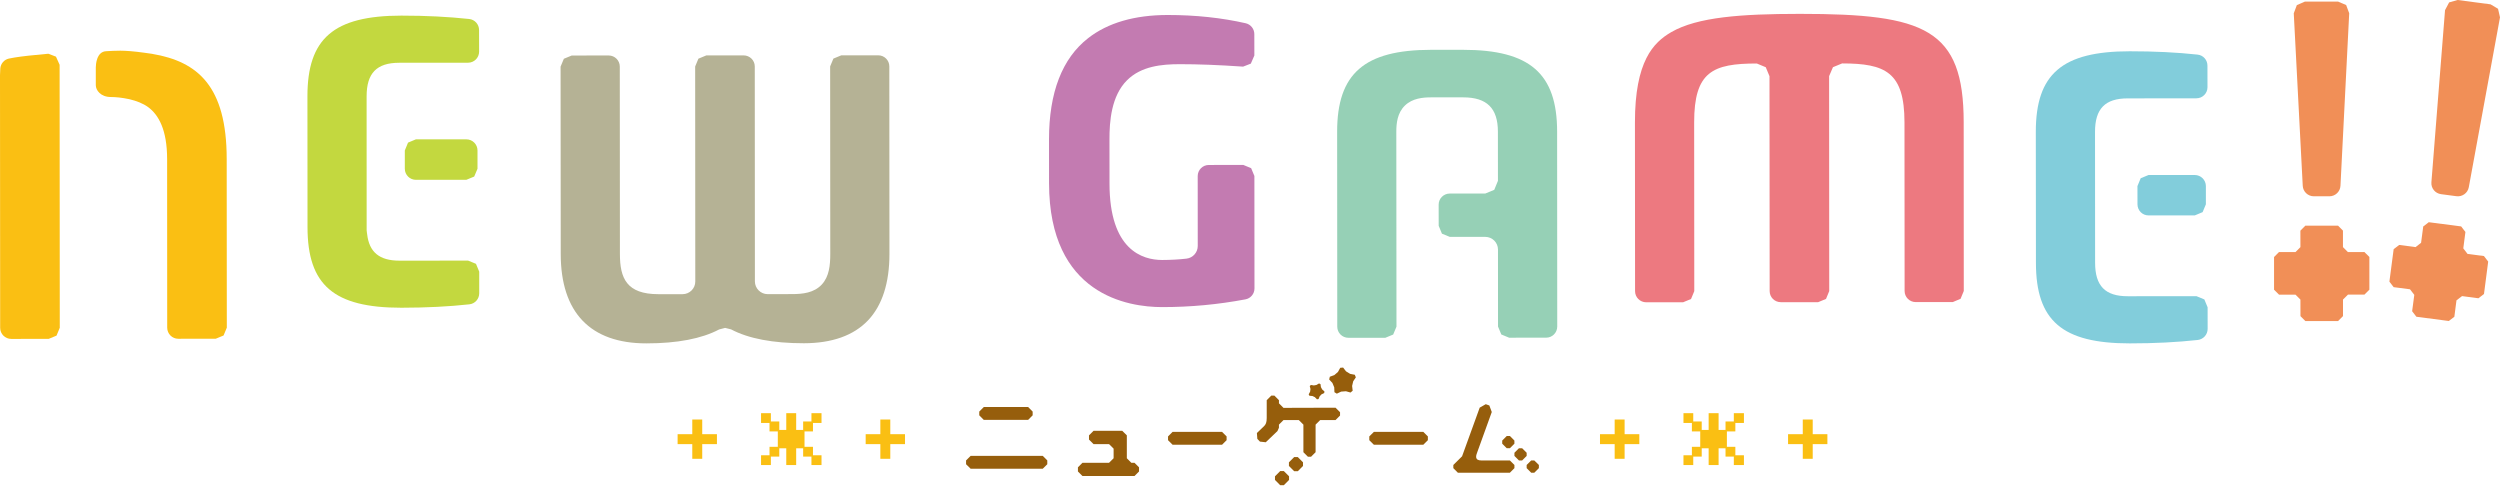
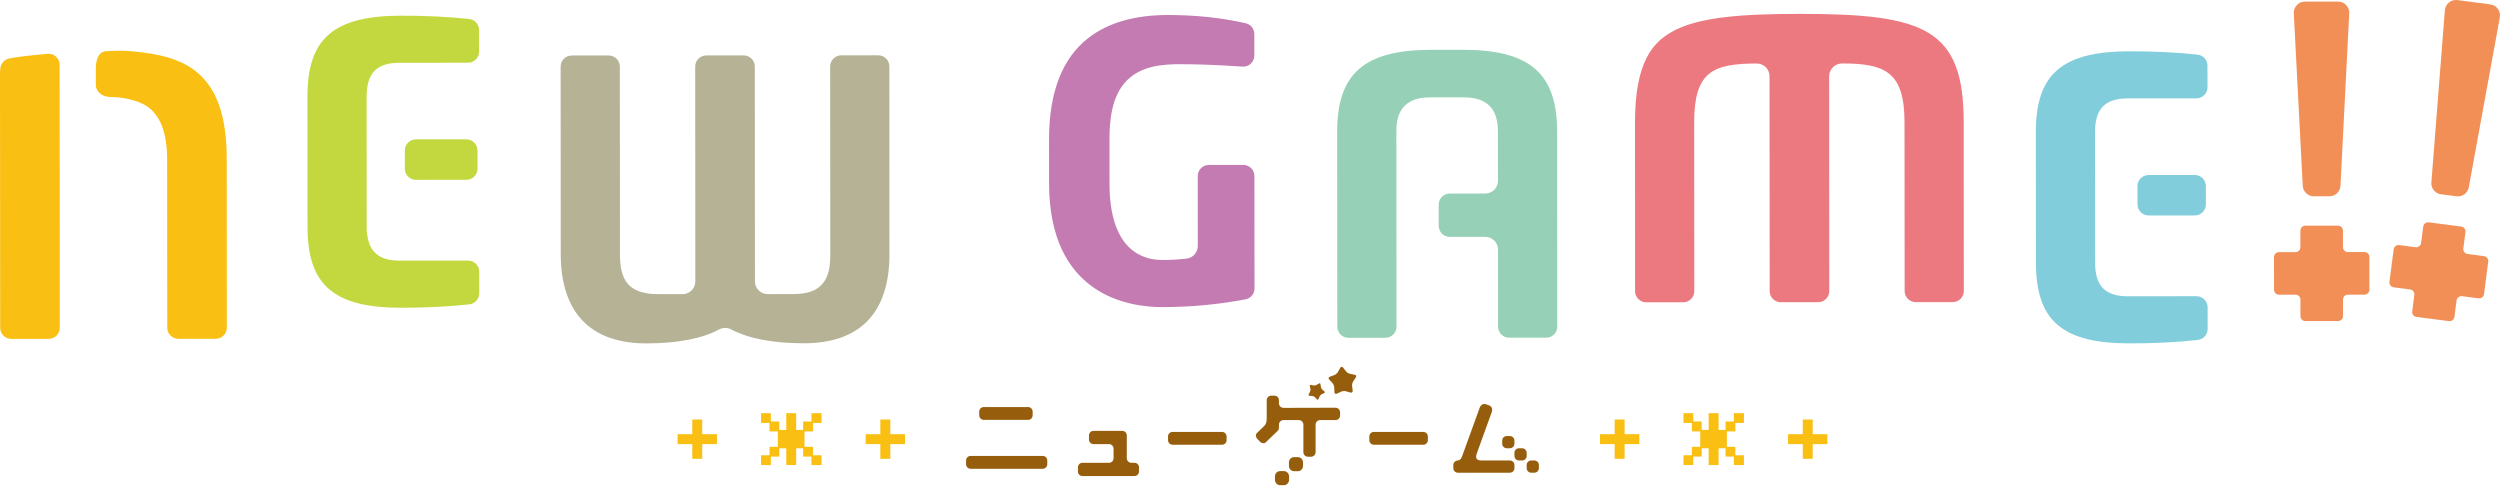
<svg xmlns="http://www.w3.org/2000/svg" version="1.1" id="레이어_1" x="0px" y="0px" viewBox="0 0 720 139.737" enable-background="new 0 0 720 139.737" xml:space="preserve">
-   <path fill="#C3D83F" d="M134.322,40.131h-14.548l-2.263,0.947l-0.924,2.263v5.253c0,1.767,1.432,3.187,3.187,3.198l14.548-0.012  l2.252-0.935l0.947-2.252v-5.265C137.521,41.563,136.077,40.131,134.322,40.131 M138.017,78.245l-0.935-2.263l-2.263-0.924  l-19.802,0.011c-5.727,0-8.694-2.436-9.283-7.644l-0.046-0.312l-0.092-0.751l-0.011-36.971v-1.651c0-6.674,2.898-9.664,9.41-9.664  l19.79-0.011c1.767,0,3.198-1.432,3.198-3.198l-0.012-6.212c0-1.64-1.224-3.014-2.852-3.187c-5.958-0.635-12.343-0.97-19.525-0.97  C96.115,4.522,88.53,11.046,88.541,27.753l0.023,37.676c0.011,16.696,7.586,23.197,27.018,23.197h0.069  c7.159-0.012,13.544-0.323,19.525-0.981c1.616-0.173,2.84-1.547,2.84-3.176V78.245z" />
-   <path fill="#B5B295" d="M256.125,19.115c0-1.755-1.432-3.186-3.198-3.186l-10.646,0.011l-2.263,0.936l-0.935,2.251l0.035,53.991  c0,3.222-0.3,6.524-2.448,8.833c-2.251,2.402-5.473,2.748-8.637,2.748l-6.962,0.012c-2.009,0-3.66-1.651-3.66-3.672l-0.035-61.9  c0-1.755-1.432-3.175-3.198-3.187l-10.773,0.012l-2.263,0.935l-0.935,2.252l0.035,61.912c0.012,2.009-1.628,3.649-3.649,3.66h-6.974  c-9.191,0-11.084-4.63-11.084-11.569l-0.035-53.979c0-1.755-1.432-3.198-3.198-3.198l-10.646,0.011l-2.263,0.936l-0.947,2.263  l0.046,53.979c0.012,16.834,8.533,25.725,24.64,25.725h0.035c8.902,0,15.957-1.363,20.957-4.018l1.72-0.439l1.709,0.427  c5,2.655,12.054,3.995,20.968,3.995c8.094-0.011,14.306-2.217,18.463-6.581c4.099-4.319,6.177-10.785,6.177-19.167L256.125,19.115z" />
-   <path fill="#C37BB1" d="M361.266,50.687l-0.935-2.251l-2.251-0.935l-9.942,0.011c-1.767,0-3.198,1.432-3.198,3.187l0.011,20.148  c0,1.847-1.385,3.418-3.221,3.637c-2.148,0.254-4.572,0.381-7.043,0.393c-5.658-0.011-15.149-2.863-15.149-22.019l-0.011-12.713  c-0.012-5.138,0.508-12.516,5.069-17.042c4.099-4.065,9.988-4.618,15.218-4.618c5.219,0,11.107,0.219,18.024,0.693h0.208  l2.194-0.854l1.016-2.344l-0.012-6.166c0-1.489-1.027-2.783-2.482-3.118c-6.893-1.57-14.444-2.378-22.423-2.378  c-9.572,0-17.296,2.252-22.943,6.662c-7.494,5.831-11.292,15.657-11.281,29.189l0.011,12.597  c0.023,32.203,22.781,35.678,32.561,35.678h0.023c8.186,0,16.026-0.739,23.97-2.228c1.513-0.277,2.61-1.605,2.61-3.141  L361.266,50.687z" />
-   <path fill="#96D0B6" d="M448.451,37.9c-0.012-16.73-7.852-23.554-27.076-23.554h-9.237c-19.225,0.023-27.053,6.858-27.042,23.601  l0.035,56.138c0,1.766,1.432,3.198,3.198,3.198h10.646l2.263-0.935l0.947-2.275l-0.046-56.138c0-2.378,0.277-5.404,2.482-7.54  c2.159-2.09,5.15-2.355,7.528-2.355h9.26c6.812,0,9.987,3.129,9.987,9.884l0.012,14.156l-1.062,2.586l-2.586,1.074h-10.218  c-1.778,0-3.21,1.432-3.21,3.198l0.011,6.096l0.935,2.263l2.263,0.924h10.218c2.021,0,3.66,1.64,3.66,3.649l0.011,22.18l0.947,2.275  l2.252,0.935l10.669-0.012c1.755,0.012,3.187-1.432,3.187-3.21L448.451,37.9z" />
-   <path fill="#ED7980" d="M565.543,35.216c-0.012-26.914-11.177-31.221-47.029-31.221h-0.323c-16.685,0.012-29.328,0.901-36.856,5.253  c-5.184,2.991-10.484,8.406-10.472,26.025l0.035,48.587c0,1.767,1.432,3.198,3.21,3.198l10.646-0.012l2.263-0.935l0.936-2.263  l-0.035-48.576c-0.012-14.618,5.312-16.984,18.047-16.984l2.575,1.074l1.074,2.586l0.046,61.889c0,1.766,1.432,3.187,3.198,3.187  h10.773l2.263-0.936l0.924-2.263l-0.035-61.9l1.109-2.575l2.633-1.085c12.412,0.012,17.955,2.46,17.966,16.962l0.035,48.587  c0,1.755,1.432,3.187,3.198,3.187h10.669l2.252-0.947l0.924-2.252L565.543,35.216z" />
-   <path fill="#82CDDB" d="M632.083,50.4h-13.301l-2.263,0.935l-0.935,2.263l0.011,5.254c0,1.766,1.432,3.198,3.187,3.187h13.313  l2.263-0.947l0.936-2.252v-5.253C635.293,51.832,633.85,50.4,632.083,50.4 M634.855,86.24l-2.252-0.935l-19.814,0.012  c-6.501,0-9.399-2.967-9.399-9.653l-0.023-37.676c-0.012-6.662,2.898-9.653,9.399-9.653l19.791-0.023  c1.766,0,3.198-1.42,3.198-3.187l-0.011-6.223c0-1.64-1.224-3.014-2.852-3.176c-5.958-0.647-12.343-0.958-19.525-0.958  c-19.478,0.011-27.065,6.523-27.053,23.231l0.035,37.687c0,16.696,7.586,23.208,27.007,23.208h0.069  c7.17,0,13.544-0.335,19.525-0.981c1.616-0.185,2.852-1.559,2.852-3.198l-0.011-6.212L634.855,86.24" />
-   <path fill="#F18F57" d="M675.695,1.457l-2.321-0.993h-9.572l-2.309,1.005l-0.889,2.367l2.586,49.672  c0.081,1.686,1.49,3.025,3.198,3.025h4.48c1.697,0,3.106-1.339,3.187-3.037l2.517-49.672L675.695,1.457" />
-   <polygon fill="#F18F57" points="682.382,74.005 680.95,72.585 676.193,72.597 674.773,71.165 674.773,66.419 673.353,64.988   663.931,64.999 662.511,66.431 662.522,71.176 661.102,72.597 656.345,72.597 654.924,74.028 654.924,83.439 656.356,84.859   661.102,84.859 662.522,86.279 662.534,91.048 663.954,92.468 673.364,92.468 674.784,91.036 674.784,86.268 676.216,84.847   680.962,84.847 682.382,83.427 " />
-   <path fill="#F18F57" d="M719.434,2.529l-2.159-1.282L707.784,0l-2.436,0.693l-1.178,2.229l-3.926,49.58  c-0.138,1.697,1.085,3.198,2.771,3.418l4.445,0.589c1.686,0.219,3.256-0.924,3.556-2.598L720,5L719.434,2.529" />
-   <polygon fill="#F18F57" points="716.599,75.335 715.374,73.742 710.652,73.13 709.428,71.525 710.04,66.814 708.816,65.209   699.487,63.997 697.893,65.221 697.27,69.932 695.676,71.167 690.966,70.544 689.372,71.768 688.148,81.109 689.372,82.702   694.083,83.314 695.318,84.919 694.695,89.63 695.919,91.223 705.26,92.447 706.853,91.223 707.465,86.501 709.07,85.277   713.781,85.9 715.386,84.677 " />
-   <path fill="#FABF13" d="M65.289,45.782c-0.012-21.002-8.36-28.046-21.43-30.263l-0.023-0.012l-2.217-0.312  c-6.362-0.889-8.487-0.554-11.015-0.45c-2.806,0.104-3.002,3.833-3.014,4.676c0,0.854,0.012,3.66,0,5.115  c0,1.432,1.374,3.406,4.353,3.406c1.409,0,3.256,0.185,5.115,0.589l0.323,0.069c1.917,0.462,3.845,1.189,5.3,2.263  c3.002,2.228,5.438,6.501,5.45,14.929l0.023,48.576c0,1.767,1.432,3.198,3.198,3.198l10.784-0.012l2.252-0.935l0.935-2.252  L65.289,45.782z" />
-   <path fill="#FABF13" d="M17.17,18.663l-1.051-2.344l-2.148-0.832L13.683,15.5c-3.984,0.346-7.367,0.716-9.48,1.062L2.54,16.874  c-1.328,0.3-2.309,1.42-2.448,2.783L0,21.712l0.046,72.696c0,1.766,1.432,3.198,3.187,3.198l10.784-0.011l2.263-0.936l0.935-2.263  L17.17,18.663z" />
-   <polygon fill="#965E0C" points="409.92,124.386 395.672,124.386 394.356,125.69 394.356,126.776 395.672,128.08 409.92,128.08   411.225,126.776 411.225,125.69 " />
-   <path fill="#965E0C" d="M282.026,119.612l1.305,1.316h12.77l1.305-1.316v-1.074l-1.305-1.316h-12.77l-1.305,1.316V119.612z   M300.315,131.297h-20.772l-1.316,1.305v1.097l1.316,1.293h20.772l1.305-1.293v-1.097L300.315,131.297" />
-   <polygon fill="#965E0C" points="326.735,133.282 325.822,133.282 324.529,131.978 324.529,125.384 323.213,124.08 314.934,124.08   313.629,125.384 313.629,126.597 314.934,127.902 319.402,127.902 320.719,129.206 320.719,131.978 319.402,133.282   311.747,133.282 310.443,134.587 310.443,135.788 311.747,137.093 326.735,137.093 328.039,135.788 328.039,134.587 " />
-   <polygon fill="#965E0C" points="351.957,124.386 337.698,124.386 336.393,125.69 336.393,126.776 337.698,128.08 351.957,128.08   353.262,126.776 353.262,125.69 " />
-   <path fill="#965E0C" d="M434.851,132.617h-8.175c-2.102,0-1.582-1.443-1.212-2.413l4.168-11.546l-0.704-1.882l-1.028-0.37  l-1.744,0.993l-5.08,14.018l-1.212,1.201l-1.305,1.294v0.912l1.305,1.316h14.987l1.304-1.316v-0.912L434.851,132.617" />
-   <polygon fill="#965E0C" points="433.944,129.087 434.855,129.087 436.149,127.783 436.149,126.882 434.855,125.566 433.944,125.566   432.639,126.882 432.639,127.783 " />
-   <polygon fill="#965E0C" points="439.678,130.395 438.373,129.091 437.461,129.091 436.156,130.395 436.156,131.308 437.461,132.613   438.373,132.613 439.678,131.308 " />
-   <polygon fill="#965E0C" points="441.882,132.617 440.981,132.617 439.676,133.91 439.676,134.822 440.981,136.139 441.882,136.139   443.198,134.822 443.198,133.91 " />
-   <path fill="#965E0C" d="M384.629,117.417l-14.987,0.047l-1.305-1.305v-0.901l-1.305-1.316h-0.912l-1.305,1.316v5.138  c0,1.258-0.254,1.847-0.808,2.378l-2.021,1.94l0.127,1.686l0.751,0.785l1.674,0.185l3.371-3.222l0.427-0.958v-0.9l1.305-1.305h4.422  l1.316,1.305v7.944l1.305,1.305h0.901l1.305-1.305v-7.944l1.316-1.305h4.422l1.305-1.305v-0.958L384.629,117.417" />
-   <polygon fill="#965E0C" points="369.746,135.672 368.695,135.672 367.194,137.173 367.194,138.224 368.695,139.737 369.746,139.737   371.247,138.224 371.247,137.173 " />
-   <polygon fill="#965E0C" points="373.765,131.635 372.726,131.635 371.213,133.148 371.213,134.199 372.726,135.712 373.765,135.712   375.266,134.199 375.266,133.148 " />
-   <polygon fill="#965E0C" points="390.183,107.934 388.832,107.669 387.654,106.941 386.811,105.856 385.992,105.925 385.322,107.138   384.283,108.027 382.99,108.5 382.805,109.285 383.74,110.301 384.26,111.56 384.317,112.957 385.01,113.373 386.257,112.784   387.631,112.68 388.947,113.05 389.571,112.53 389.409,111.156 389.721,109.817 390.483,108.673 " />
-   <polygon fill="#965E0C" points="380.79,112.163 380.42,111.481 380.305,110.627 379.878,110.431 379.139,110.869 378.388,111.008   377.534,110.869 377.21,111.193 377.418,112.036 377.314,112.81 376.899,113.571 377.118,113.976 377.996,114.056 378.677,114.38   379.289,115.003 379.739,114.922 380.074,114.126 380.605,113.56 381.379,113.19 381.436,112.729 " />
  <polygon fill="#FABF13" points="236.596,133.935 233.697,133.935 233.697,131.499 231.307,131.499 231.307,129.109 229.298,129.109   229.298,133.935 226.446,133.935 226.446,129.109 224.437,129.109 224.437,131.499 222.012,131.499 222.012,133.935   219.184,133.935 219.184,131.118 221.62,131.118 221.62,128.682 224.01,128.682 224.01,124.248 221.62,124.248 221.62,121.812   219.184,121.812 219.184,118.995 222.012,118.995 222.012,121.385 224.437,121.385 224.437,123.821 226.446,123.821   226.446,118.995 229.298,118.995 229.298,123.821 231.307,123.821 231.307,121.385 233.697,121.385 233.697,118.995   236.596,118.995 236.596,121.812 234.136,121.812 234.136,124.248 231.7,124.248 231.7,128.682 234.136,128.682 234.136,131.118   236.596,131.118 " />
  <rect x="253.541" y="120.819" fill="#FABF13" width="2.864" height="11.316" />
  <rect x="249.315" y="125.045" fill="#FABF13" width="11.327" height="2.863" />
  <rect x="199.377" y="120.819" fill="#FABF13" width="2.864" height="11.316" />
  <rect x="195.151" y="125.045" fill="#FABF13" width="11.327" height="2.863" />
  <rect x="519.199" y="120.819" fill="#FABF13" width="2.863" height="11.316" />
  <rect x="514.962" y="125.045" fill="#FABF13" width="11.327" height="2.863" />
  <polygon fill="#FABF13" points="502.252,133.935 499.342,133.935 499.342,131.499 496.952,131.499 496.952,129.109 494.954,129.109   494.954,133.935 492.091,133.935 492.091,129.109 490.094,129.109 490.094,131.499 487.657,131.499 487.657,133.935 484.84,133.935   484.84,131.118 487.265,131.118 487.265,128.682 489.666,128.682 489.666,124.248 487.265,124.248 487.265,121.812 484.84,121.812   484.84,118.995 487.657,118.995 487.657,121.385 490.094,121.385 490.094,123.821 492.091,123.821 492.091,118.995 494.954,118.995   494.954,123.821 496.952,123.821 496.952,121.385 499.342,121.385 499.342,118.995 502.252,118.995 502.252,121.812   499.781,121.812 499.781,124.248 497.345,124.248 497.345,128.682 499.781,128.682 499.781,131.118 502.252,131.118 " />
  <rect x="465.024" y="120.819" fill="#FABF13" width="2.863" height="11.316" />
  <rect x="460.798" y="125.045" fill="#FABF13" width="11.327" height="2.863" />
+   <g>
+     <path fill="#965E0C" d="M409.921,124.392h-14.249c-0.723,0-1.307,0.589-1.307,1.301v1.091c0,0.712,0.584,1.301,1.307,1.301h14.249   c0.717,0,1.306-0.589,1.306-1.301v-1.091C411.227,124.981,410.638,124.392,409.921,124.392" />
+     <path fill="#965E0C" d="M282.019,119.62c0,0.717,0.584,1.307,1.307,1.307h12.768c0.717,0,1.307-0.589,1.307-1.307v-1.086   c0-0.717-0.589-1.307-1.307-1.307h-12.768c-0.723,0-1.307,0.589-1.307,1.307V119.62z M300.311,131.307h-20.778   c-0.717,0-1.307,0.589-1.307,1.307v1.086c0,0.717,0.59,1.307,1.307,1.307h20.778c0.717,0,1.306-0.589,1.306-1.307v-1.086   C301.617,131.897,301.028,131.307,300.311,131.307" />
+     <path fill="#965E0C" d="M326.731,133.283h-0.907c-0.712,0-1.307-0.584-1.307-1.307v-6.584c0-0.712-0.584-1.301-1.307-1.301h-8.28   c-0.722,0-1.307,0.589-1.307,1.301v1.204c0,0.722,0.584,1.307,1.307,1.307h4.468c0.722,0,1.307,0.589,1.307,1.307v2.767   c0,0.722-0.584,1.307-1.307,1.307h-7.65c-0.722,0-1.307,0.589-1.307,1.307v1.204c0,0.717,0.584,1.307,1.307,1.307h14.982   c0.717,0,1.306-0.589,1.306-1.307v-1.204C328.037,133.872,327.448,133.283,326.731,133.283" />
+     <path fill="#965E0C" d="M351.953,124.392h-14.255c-0.717,0-1.307,0.589-1.307,1.301v1.091c0,0.712,0.589,1.301,1.307,1.301h14.255   c0.722,0,1.306-0.589,1.306-1.301v-1.091C353.26,124.981,352.676,124.392,351.953,124.392" />
+     <path fill="#965E0C" d="M434.849,132.618h-8.173c-2.106,0-1.573-1.435-1.219-2.413l4.176-11.544c0.292-0.794-0.031-1.64-0.707-1.88   l-1.02-0.374c-0.671-0.241-1.46,0.21-1.747,0.994l-5.083,14.034c-0.256,0.651-0.548,1.081-1.209,1.184   c-0.717,0-1.307,0.589-1.307,1.307v0.907c0,0.712,0.589,1.307,1.307,1.307h14.982c0.722,0,1.306-0.594,1.306-1.307v-0.907   C436.156,133.207,435.572,132.618,434.849,132.618" />
+     <path fill="#965E0C" d="M433.944,129.099h0.907c0.723,0,1.307-0.589,1.307-1.312v-0.902c0-0.722-0.584-1.307-1.307-1.307h-0.907   c-0.717,0-1.307,0.584-1.307,1.307v0.902C432.637,128.509,433.226,129.099,433.944,129.099" />
+     <path fill="#965E0C" d="M439.681,130.406c0-0.722-0.59-1.307-1.312-1.307h-0.907c-0.717,0-1.307,0.584-1.307,1.307v0.907   c0,0.717,0.589,1.307,1.307,1.307h0.907c0.722,0,1.312-0.589,1.312-1.307V130.406z" />
+     <path fill="#965E0C" d="M441.886,132.618h-0.907c-0.712,0-1.297,0.589-1.297,1.307v0.907c0,0.712,0.584,1.307,1.297,1.307h0.907   c0.727,0,1.312-0.594,1.312-1.307v-0.907C443.198,133.207,442.614,132.618,441.886,132.618" />
+     <path fill="#965E0C" d="M384.625,117.424l-14.982,0.041c-0.717,0-1.307-0.584-1.307-1.307v-0.907c0-0.717-0.589-1.307-1.307-1.307   h-0.907c-0.717,0-1.307,0.589-1.307,1.307v5.144c0,1.271-0.251,1.845-0.81,2.377l-2.019,1.942c-0.436,0.41-0.374,1.173,0.123,1.691   l0.748,0.779c0.502,0.518,1.255,0.61,1.681,0.2l3.367-3.233c0.261-0.241,0.43-0.574,0.43-0.953v-0.907   c0-0.717,0.589-1.307,1.307-1.307h4.422c0.717,0,1.312,0.589,1.312,1.307v7.947c0,0.717,0.59,1.301,1.307,1.301h0.907   c0.717,0,1.302-0.584,1.302-1.301v-7.947c0-0.717,0.589-1.307,1.312-1.307h4.422c0.722,0,1.312-0.589,1.312-1.301v-0.958   C385.937,118.014,385.348,117.424,384.625,117.424" />
+     <path fill="#965E0C" d="M369.741,135.674h-1.045c-0.83,0-1.506,0.676-1.506,1.506v1.05c0,0.825,0.676,1.506,1.506,1.506h1.045   c0.83,0,1.506-0.681,1.506-1.506v-1.05C371.247,136.35,370.571,135.674,369.741,135.674" />
+     <path fill="#965E0C" d="M373.768,131.646h-1.05c-0.825,0-1.506,0.676-1.506,1.506v1.05c0,0.825,0.681,1.506,1.506,1.506h1.05   c0.83,0,1.501-0.681,1.501-1.506v-1.05C375.269,132.323,374.598,131.646,373.768,131.646" />
+     <path fill="#965E0C" d="M390.179,107.937l-1.353-0.272c-0.394-0.072-0.922-0.4-1.168-0.717l-0.851-1.081   c-0.251-0.318-0.615-0.287-0.815,0.067l-0.671,1.199c-0.2,0.359-0.666,0.753-1.045,0.897l-1.291,0.471   c-0.374,0.143-0.466,0.497-0.184,0.789l0.938,1.015c0.271,0.297,0.507,0.866,0.523,1.271l0.056,1.378   c0.01,0.405,0.323,0.594,0.697,0.42l1.24-0.584c0.364-0.164,0.979-0.215,1.368-0.108l1.327,0.379   c0.39,0.113,0.666-0.128,0.62-0.523l-0.164-1.378c-0.051-0.4,0.092-0.999,0.317-1.332l0.764-1.143   C390.712,108.347,390.574,108.009,390.179,107.937" />
+     <path fill="#965E0C" d="M380.79,112.165c-0.175-0.149-0.338-0.456-0.369-0.681l-0.123-0.851c-0.031-0.225-0.215-0.313-0.415-0.205   l-0.738,0.451c-0.2,0.108-0.543,0.174-0.763,0.138l-0.851-0.149c-0.225-0.036-0.369,0.113-0.318,0.333l0.195,0.845   c0.051,0.22,0.005,0.569-0.103,0.763l-0.405,0.769c-0.103,0.205-0.005,0.384,0.215,0.405l0.871,0.077   c0.225,0.015,0.533,0.164,0.692,0.328l0.61,0.62c0.154,0.164,0.353,0.128,0.446-0.082l0.338-0.799   c0.092-0.21,0.333-0.461,0.538-0.564l0.774-0.374c0.2-0.102,0.225-0.307,0.051-0.456L380.79,112.165z" />
+   </g>
+   <g>
+     <path fill="#C3D83F" d="M134.32,40.132l-14.536,0.005c-0.856,0.01-1.665,0.343-2.264,0.943c-0.599,0.599-0.938,1.419-0.933,2.26   v5.257c0,1.768,1.434,3.192,3.197,3.197l14.547-0.01c0.845,0,1.66-0.333,2.259-0.938c0.6-0.599,0.933-1.409,0.938-2.26   l-0.005-5.257C137.517,41.567,136.088,40.132,134.32,40.132 M138.025,78.248c0-0.851-0.338-1.665-0.933-2.265   c-0.605-0.594-1.419-0.933-2.265-0.927l-19.803,0.005c-5.734,0-8.69-2.429-9.284-7.639c-0.01-0.102-0.031-0.2-0.046-0.297   c-0.056-0.251-0.082-0.507-0.087-0.758l-0.015-36.973l0.005-1.65c0-6.676,2.9-9.658,9.407-9.658l19.788-0.015   c1.763-0.005,3.192-1.435,3.192-3.202l-0.005-6.22c0-1.634-1.23-3.002-2.854-3.177c-5.959-0.64-12.343-0.958-19.526-0.958   C96.123,4.528,88.54,11.04,88.55,27.753l0.02,37.675c0.01,16.698,7.588,23.205,27.017,23.205h0.062   c7.168-0.005,13.557-0.328,19.531-0.979c1.619-0.184,2.849-1.552,2.844-3.182V78.248z" />
+     <path fill="#B5B295" d="M256.133,19.123c0-1.768-1.435-3.197-3.197-3.197l-10.652,0.005c-0.846,0-1.66,0.338-2.26,0.943   c-0.599,0.594-0.938,1.409-0.938,2.26l0.036,53.978c0.005,3.233-0.292,6.538-2.449,8.844c-2.244,2.403-5.477,2.741-8.633,2.741   l-6.963,0.005c-2.014,0-3.653-1.645-3.653-3.653l-0.041-61.9c0-1.768-1.429-3.192-3.197-3.192l-10.775,0.005   c-0.845,0-1.66,0.338-2.259,0.938c-0.6,0.599-0.933,1.409-0.933,2.26l0.036,61.905c0.005,2.008-1.635,3.648-3.648,3.653h-6.989   c-9.182,0-11.067-4.622-11.072-11.564l-0.036-53.978c0-1.768-1.435-3.197-3.192-3.197c-0.005,0-10.662,0.005-10.662,0.005   c-0.846,0.005-1.66,0.338-2.26,0.938c-0.599,0.605-0.933,1.414-0.933,2.265l0.031,53.978c0.015,16.831,8.536,25.731,24.65,25.731   h0.036c8.9-0.01,15.955-1.363,20.956-4.027c0.528-0.287,1.122-0.43,1.712-0.43c0.599,0,1.194,0.143,1.716,0.425   c4.996,2.649,12.046,4.002,20.971,4.002c8.09-0.01,14.305-2.224,18.456-6.589c4.104-4.324,6.184-10.77,6.174-19.173L256.133,19.123   z" />
+     <path fill="#C37BB1" d="M361.276,50.695c0-0.85-0.338-1.66-0.933-2.254c-0.6-0.599-1.414-0.943-2.265-0.938h-9.935   c-1.768,0.005-3.197,1.44-3.197,3.202l0.015,20.141c0.005,1.855-1.389,3.418-3.223,3.638c-2.147,0.256-4.581,0.384-7.04,0.389   c-5.667-0.005-15.146-2.854-15.161-22.001l-0.005-12.722c-0.005-5.149,0.512-12.527,5.067-17.041   c4.099-4.068,9.991-4.616,15.217-4.622c5.221,0,11.113,0.231,18.025,0.692c0.077,0.005,0.144,0.01,0.21,0.01   c0.81-0.005,1.599-0.307,2.188-0.861c0.645-0.61,1.014-1.455,1.014-2.342l-0.005-6.174c0-1.491-1.03-2.787-2.485-3.11   c-6.891-1.583-14.439-2.383-22.421-2.383c-9.576,0-17.293,2.244-22.944,6.651c-7.491,5.846-11.282,15.668-11.277,29.2l0.01,12.594   c0.021,32.197,22.775,35.682,32.556,35.682h0.031c8.183-0.005,16.022-0.738,23.969-2.229c1.516-0.282,2.613-1.604,2.613-3.146   L361.276,50.695z" />
+     <path fill="#96D0B6" d="M448.456,37.908c-0.005-16.739-7.85-23.564-27.074-23.564l-9.233,0.005   c-19.224,0.015-27.058,6.856-27.048,23.6l0.036,56.141c0,1.763,1.435,3.197,3.197,3.197l10.652-0.01   c0.851,0,1.665-0.333,2.259-0.933c0.605-0.6,0.943-1.419,0.943-2.265l-0.036-56.141c-0.005-2.388,0.272-5.406,2.475-7.547   c2.157-2.08,5.154-2.352,7.527-2.352l9.259-0.01c6.814,0.005,9.991,3.146,9.991,9.894l0.015,14.157   c0,0.958-0.389,1.901-1.071,2.582c-0.681,0.681-1.619,1.076-2.577,1.076h-10.227c-1.763,0.005-3.197,1.43-3.197,3.202l0.005,6.092   c0,0.845,0.338,1.66,0.932,2.265c0.605,0.594,1.414,0.927,2.26,0.927h10.232c2.014,0,3.653,1.634,3.653,3.648l0.016,22.191   c0,0.845,0.343,1.655,0.938,2.26c0.604,0.594,1.409,0.933,2.259,0.933l10.657-0.005c1.763,0,3.197-1.435,3.197-3.202   L448.456,37.908z" />
+     <path fill="#ED7980" d="M565.554,35.225C565.533,8.3,554.369,3.996,518.523,3.996h-0.323c-16.683,0.01-29.333,0.907-36.855,5.252   c-5.18,2.987-10.483,8.423-10.468,26.039l0.026,48.583c0.005,1.763,1.434,3.192,3.207,3.192l10.647-0.005   c0.856,0,1.665-0.338,2.265-0.938c0.599-0.599,0.938-1.414,0.938-2.265l-0.036-48.578c-0.005-14.613,5.313-16.975,18.046-16.985   c0.958,0,1.901,0.389,2.583,1.071c0.681,0.676,1.071,1.619,1.071,2.582l0.041,61.895c0,1.768,1.429,3.197,3.197,3.197l10.77-0.005   c0.85,0,1.665-0.333,2.264-0.943c0.599-0.594,0.933-1.409,0.933-2.26l-0.036-61.9c0-0.933,0.405-1.875,1.106-2.577   c0.682-0.681,1.635-1.076,2.628-1.076c12.42,0,17.964,2.449,17.974,16.96l0.036,48.588c0,1.763,1.43,3.187,3.192,3.187h10.663   c0.845-0.005,1.66-0.343,2.254-0.943c0.604-0.599,0.932-1.409,0.932-2.265L565.554,35.225z" />
+     <path fill="#82CDDB" d="M632.102,50.393l-13.312,0.01c-0.851,0-1.66,0.338-2.27,0.938c-0.589,0.599-0.928,1.414-0.928,2.26   l0.005,5.257c0,1.763,1.43,3.197,3.197,3.192l13.307-0.005c0.85,0,1.665-0.333,2.264-0.938c0.599-0.599,0.938-1.414,0.933-2.26   l-0.005-5.257C635.294,51.828,633.859,50.393,632.102,50.393 M634.864,86.244c-0.599-0.594-1.414-0.933-2.26-0.933l-19.808,0.015   c-6.497,0-9.397-2.977-9.402-9.648l-0.021-37.68c-0.005-6.671,2.895-9.653,9.402-9.658l19.788-0.01   c1.763,0,3.197-1.435,3.197-3.197l-0.005-6.225c0-1.629-1.23-3.008-2.854-3.177c-5.954-0.646-12.338-0.963-19.531-0.958   c-19.475,0.01-27.053,6.528-27.048,23.236l0.031,37.675c0.005,16.703,7.583,23.21,27.017,23.21h0.056   c7.173-0.005,13.557-0.328,19.532-0.984c1.619-0.179,2.849-1.547,2.844-3.182v-6.22C635.801,87.658,635.463,86.844,634.864,86.244" />
+     <path fill="#FABF13" d="M65.3,45.786c-0.016-21.007-8.367-28.042-21.433-30.271c-0.01,0-0.01,0-0.02-0.005   c-0.717-0.118-1.46-0.225-2.213-0.323c-6.364-0.866-8.49-0.543-11.021-0.446c-2.808,0.113-3.008,3.833-3.008,4.683   c0,0.856,0,3.669,0,5.113c0,1.445,1.363,3.402,4.345,3.407c1.414-0.005,3.259,0.179,5.113,0.589c0.103,0.02,0.21,0.046,0.318,0.072   c1.926,0.461,3.848,1.189,5.303,2.26c2.997,2.239,5.446,6.507,5.446,14.931l0.036,48.583c0,1.763,1.43,3.192,3.197,3.192   l10.775-0.005c0.845,0,1.66-0.338,2.259-0.938c0.599-0.594,0.933-1.409,0.933-2.26L65.3,45.786z" />
+     <path fill="#FABF13" d="M17.175,18.674c0-0.897-0.379-1.752-1.045-2.357c-0.584-0.538-1.358-0.835-2.157-0.835   c-0.092-0.005-0.185,0.005-0.282,0.01c-3.991,0.359-7.368,0.733-9.474,1.071c-0.748,0.113-1.286,0.22-1.67,0.307   c-1.332,0.307-2.316,1.43-2.454,2.787C0.046,20.119,0,20.78,0,21.712l0.051,72.695c0,1.768,1.429,3.197,3.192,3.197l10.78-0.01   c0.851,0,1.665-0.333,2.26-0.933c0.599-0.599,0.933-1.414,0.938-2.265L17.175,18.674z" />
+   </g>
+   <g>
+     <path fill="#F18F56" d="M675.691,1.458c-0.599-0.635-1.44-0.994-2.311-0.994l-9.576,0.005c-0.881,0-1.717,0.364-2.316,0.999   c-0.61,0.64-0.922,1.491-0.876,2.367l2.578,49.671c0.087,1.696,1.496,3.033,3.197,3.028h4.483c1.696,0,3.1-1.337,3.187-3.038   l2.521-49.671C676.613,2.949,676.301,2.099,675.691,1.458" />
+     <path fill="#F18F56" d="M682.383,74.012c0-0.779-0.641-1.419-1.425-1.419l-4.755,0.005c-0.789,0-1.43-0.64-1.43-1.424v-4.76   c0-0.784-0.635-1.419-1.424-1.419l-9.413,0.005c-0.779,0-1.419,0.64-1.425,1.424l0.005,4.76c0.005,0.779-0.64,1.419-1.419,1.424   h-4.76c-0.779,0-1.42,0.64-1.42,1.419l0.005,9.418c0,0.784,0.646,1.43,1.424,1.43l4.76-0.005c0.779,0,1.414,0.635,1.419,1.419   l0.005,4.76c0,0.784,0.641,1.424,1.425,1.419l9.413-0.005c0.779,0,1.419-0.635,1.419-1.424l-0.005-4.76   c0-0.779,0.641-1.424,1.43-1.424h4.755c0.784,0,1.419-0.64,1.419-1.424L682.383,74.012z" />
+   </g>
+   <g>
+     <path fill="#F18F56" d="M719.38,2.548c-0.512-0.708-1.299-1.172-2.163-1.285l-9.496-1.236c-0.874-0.114-1.749,0.138-2.426,0.691   c-0.688,0.556-1.108,1.359-1.176,2.234l-3.883,49.586c-0.134,1.693,1.09,3.202,2.778,3.417l4.446,0.581   c1.682,0.22,3.247-0.924,3.554-2.6l8.938-48.925C720.101,4.146,719.901,3.262,719.38,2.548" />
+     <path fill="#F18F56" d="M716.611,75.357c0.101-0.772-0.451-1.49-1.229-1.592l-4.716-0.611c-0.782-0.102-1.334-0.82-1.233-1.598   l0.617-4.72c0.102-0.777-0.446-1.49-1.228-1.592l-9.334-1.215c-0.772-0.101-1.49,0.451-1.597,1.228l-0.612,4.721   c-0.096,0.773-0.819,1.324-1.592,1.228l-4.72-0.617c-0.772-0.101-1.491,0.451-1.591,1.223l-1.215,9.339   c-0.102,0.777,0.455,1.501,1.227,1.602l4.721,0.612c0.772,0.101,1.32,0.813,1.224,1.591l-0.612,4.721   c-0.102,0.777,0.451,1.495,1.229,1.592l9.334,1.215c0.772,0.101,1.49-0.446,1.592-1.228l0.612-4.721   c0.101-0.772,0.82-1.329,1.602-1.227l4.715,0.616c0.777,0.102,1.49-0.451,1.592-1.228L716.611,75.357z" />
+   </g>
</svg>
